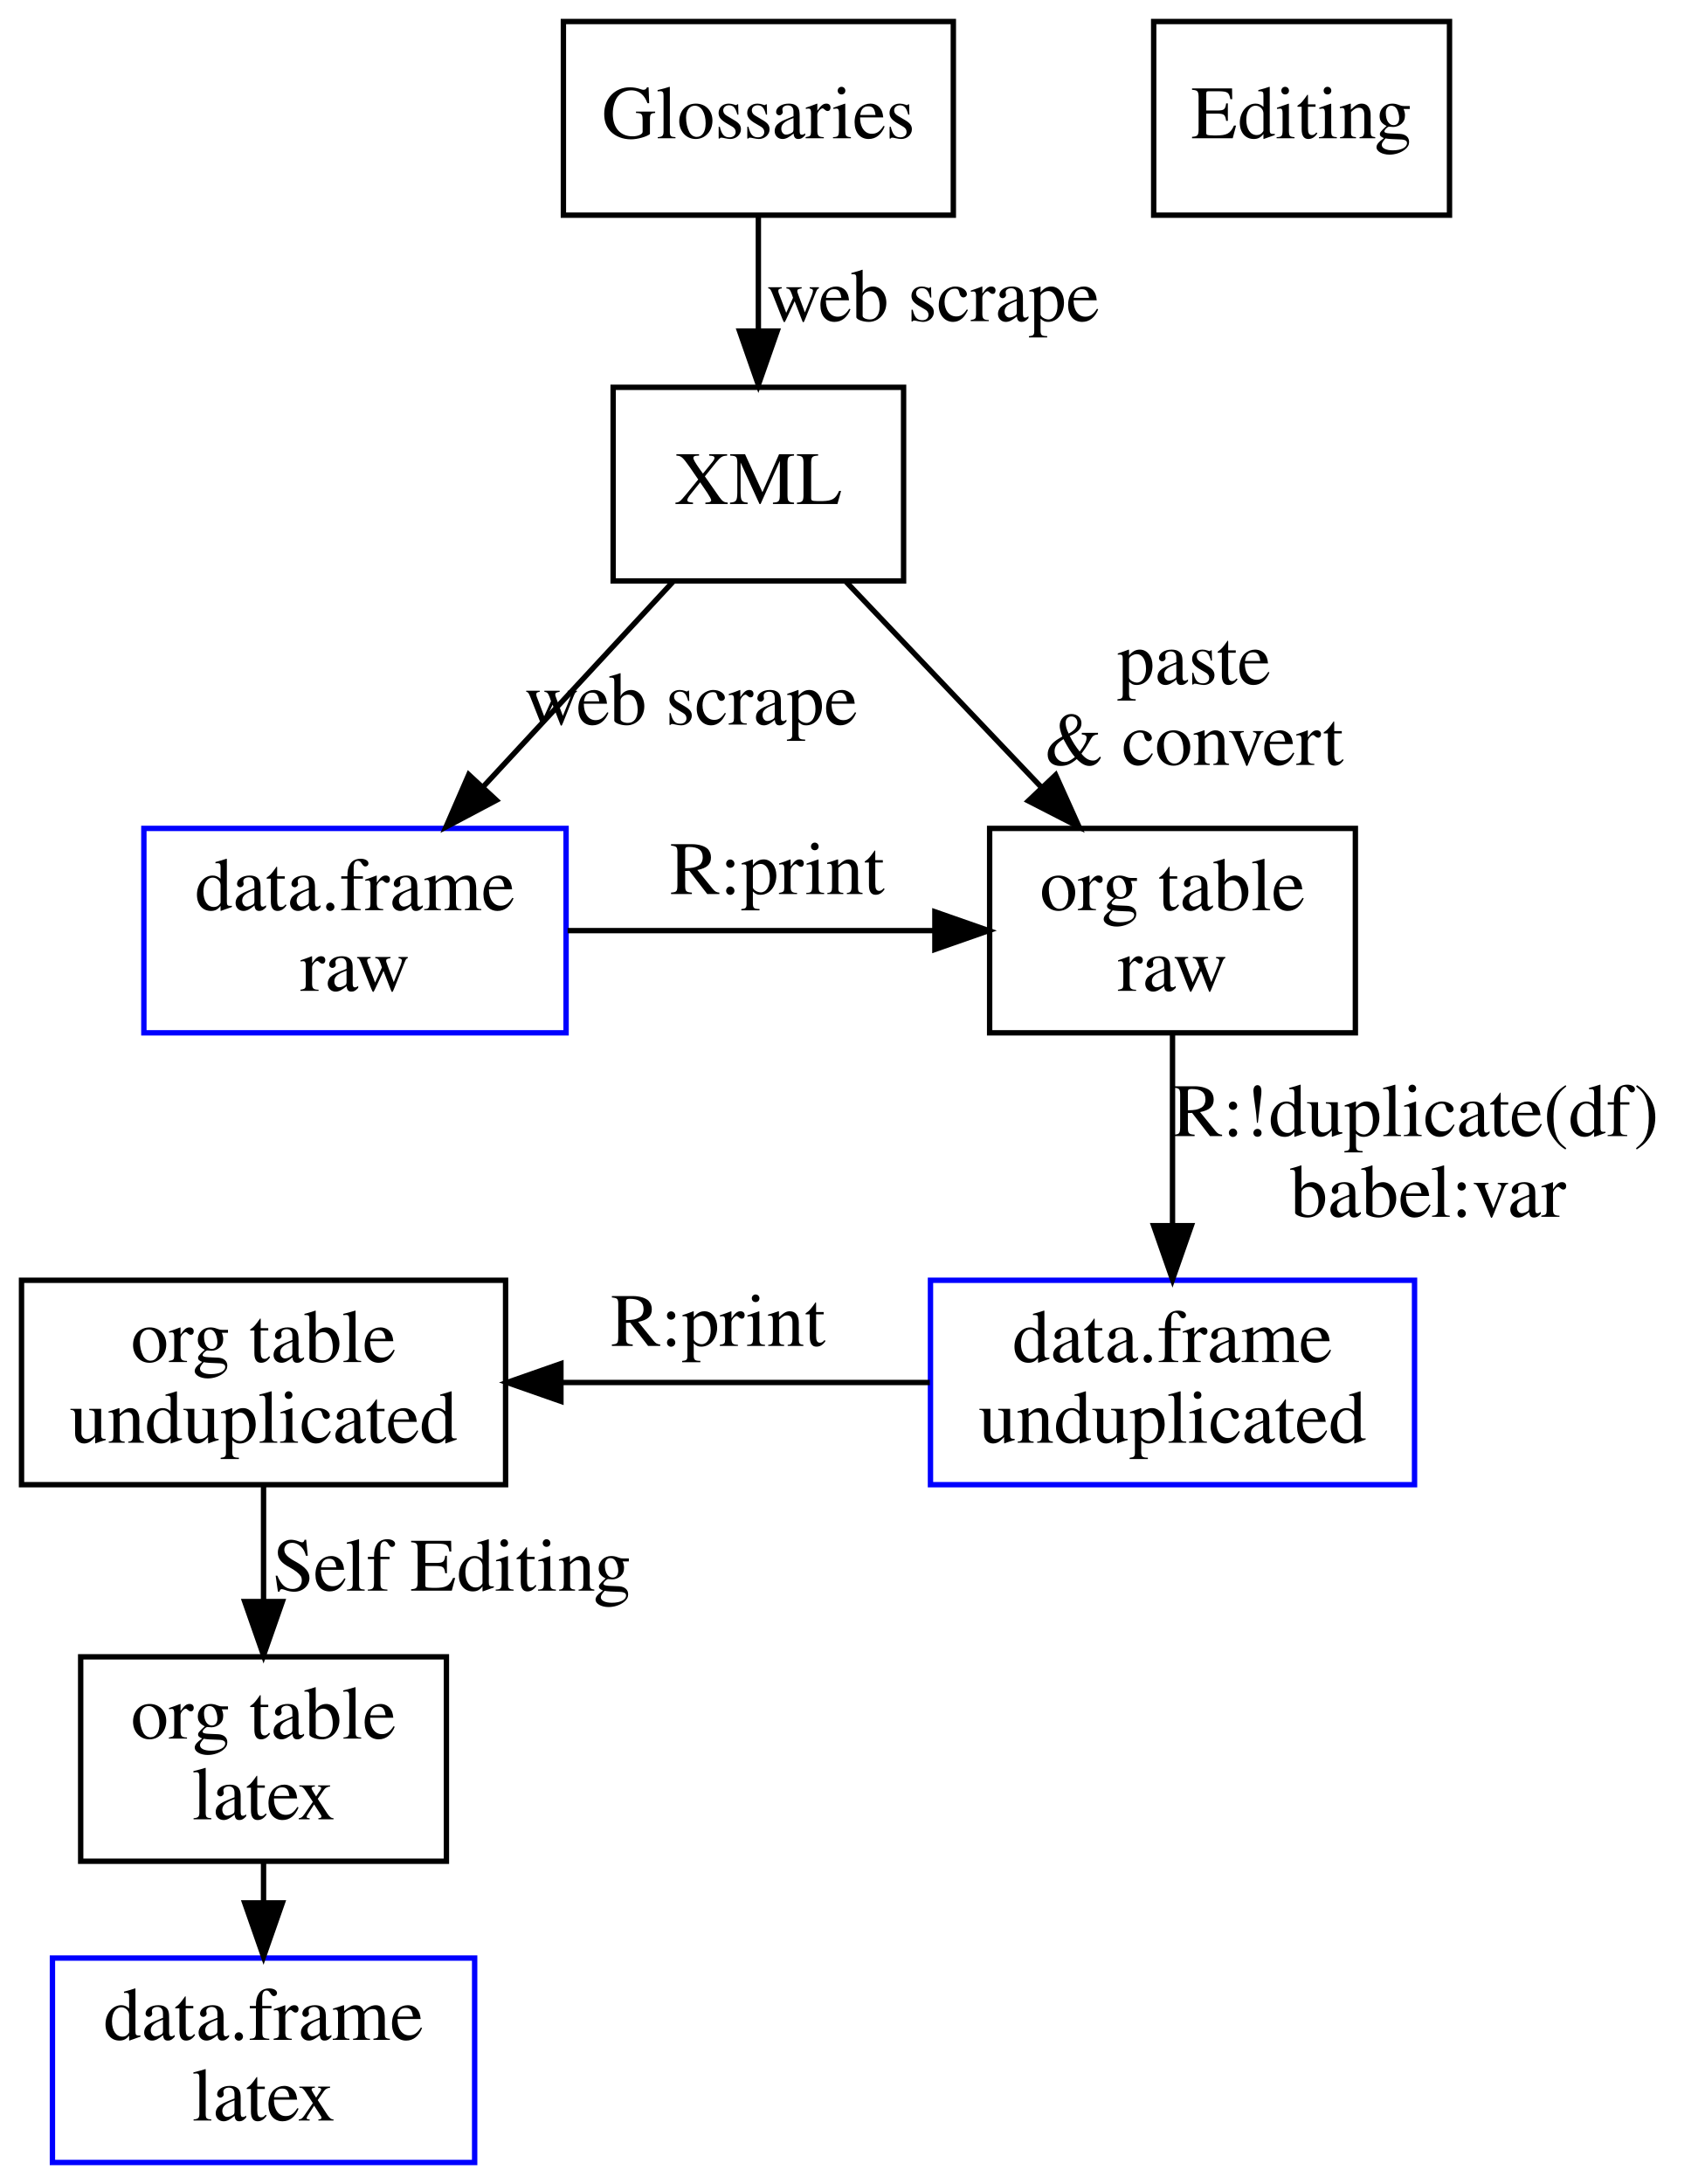
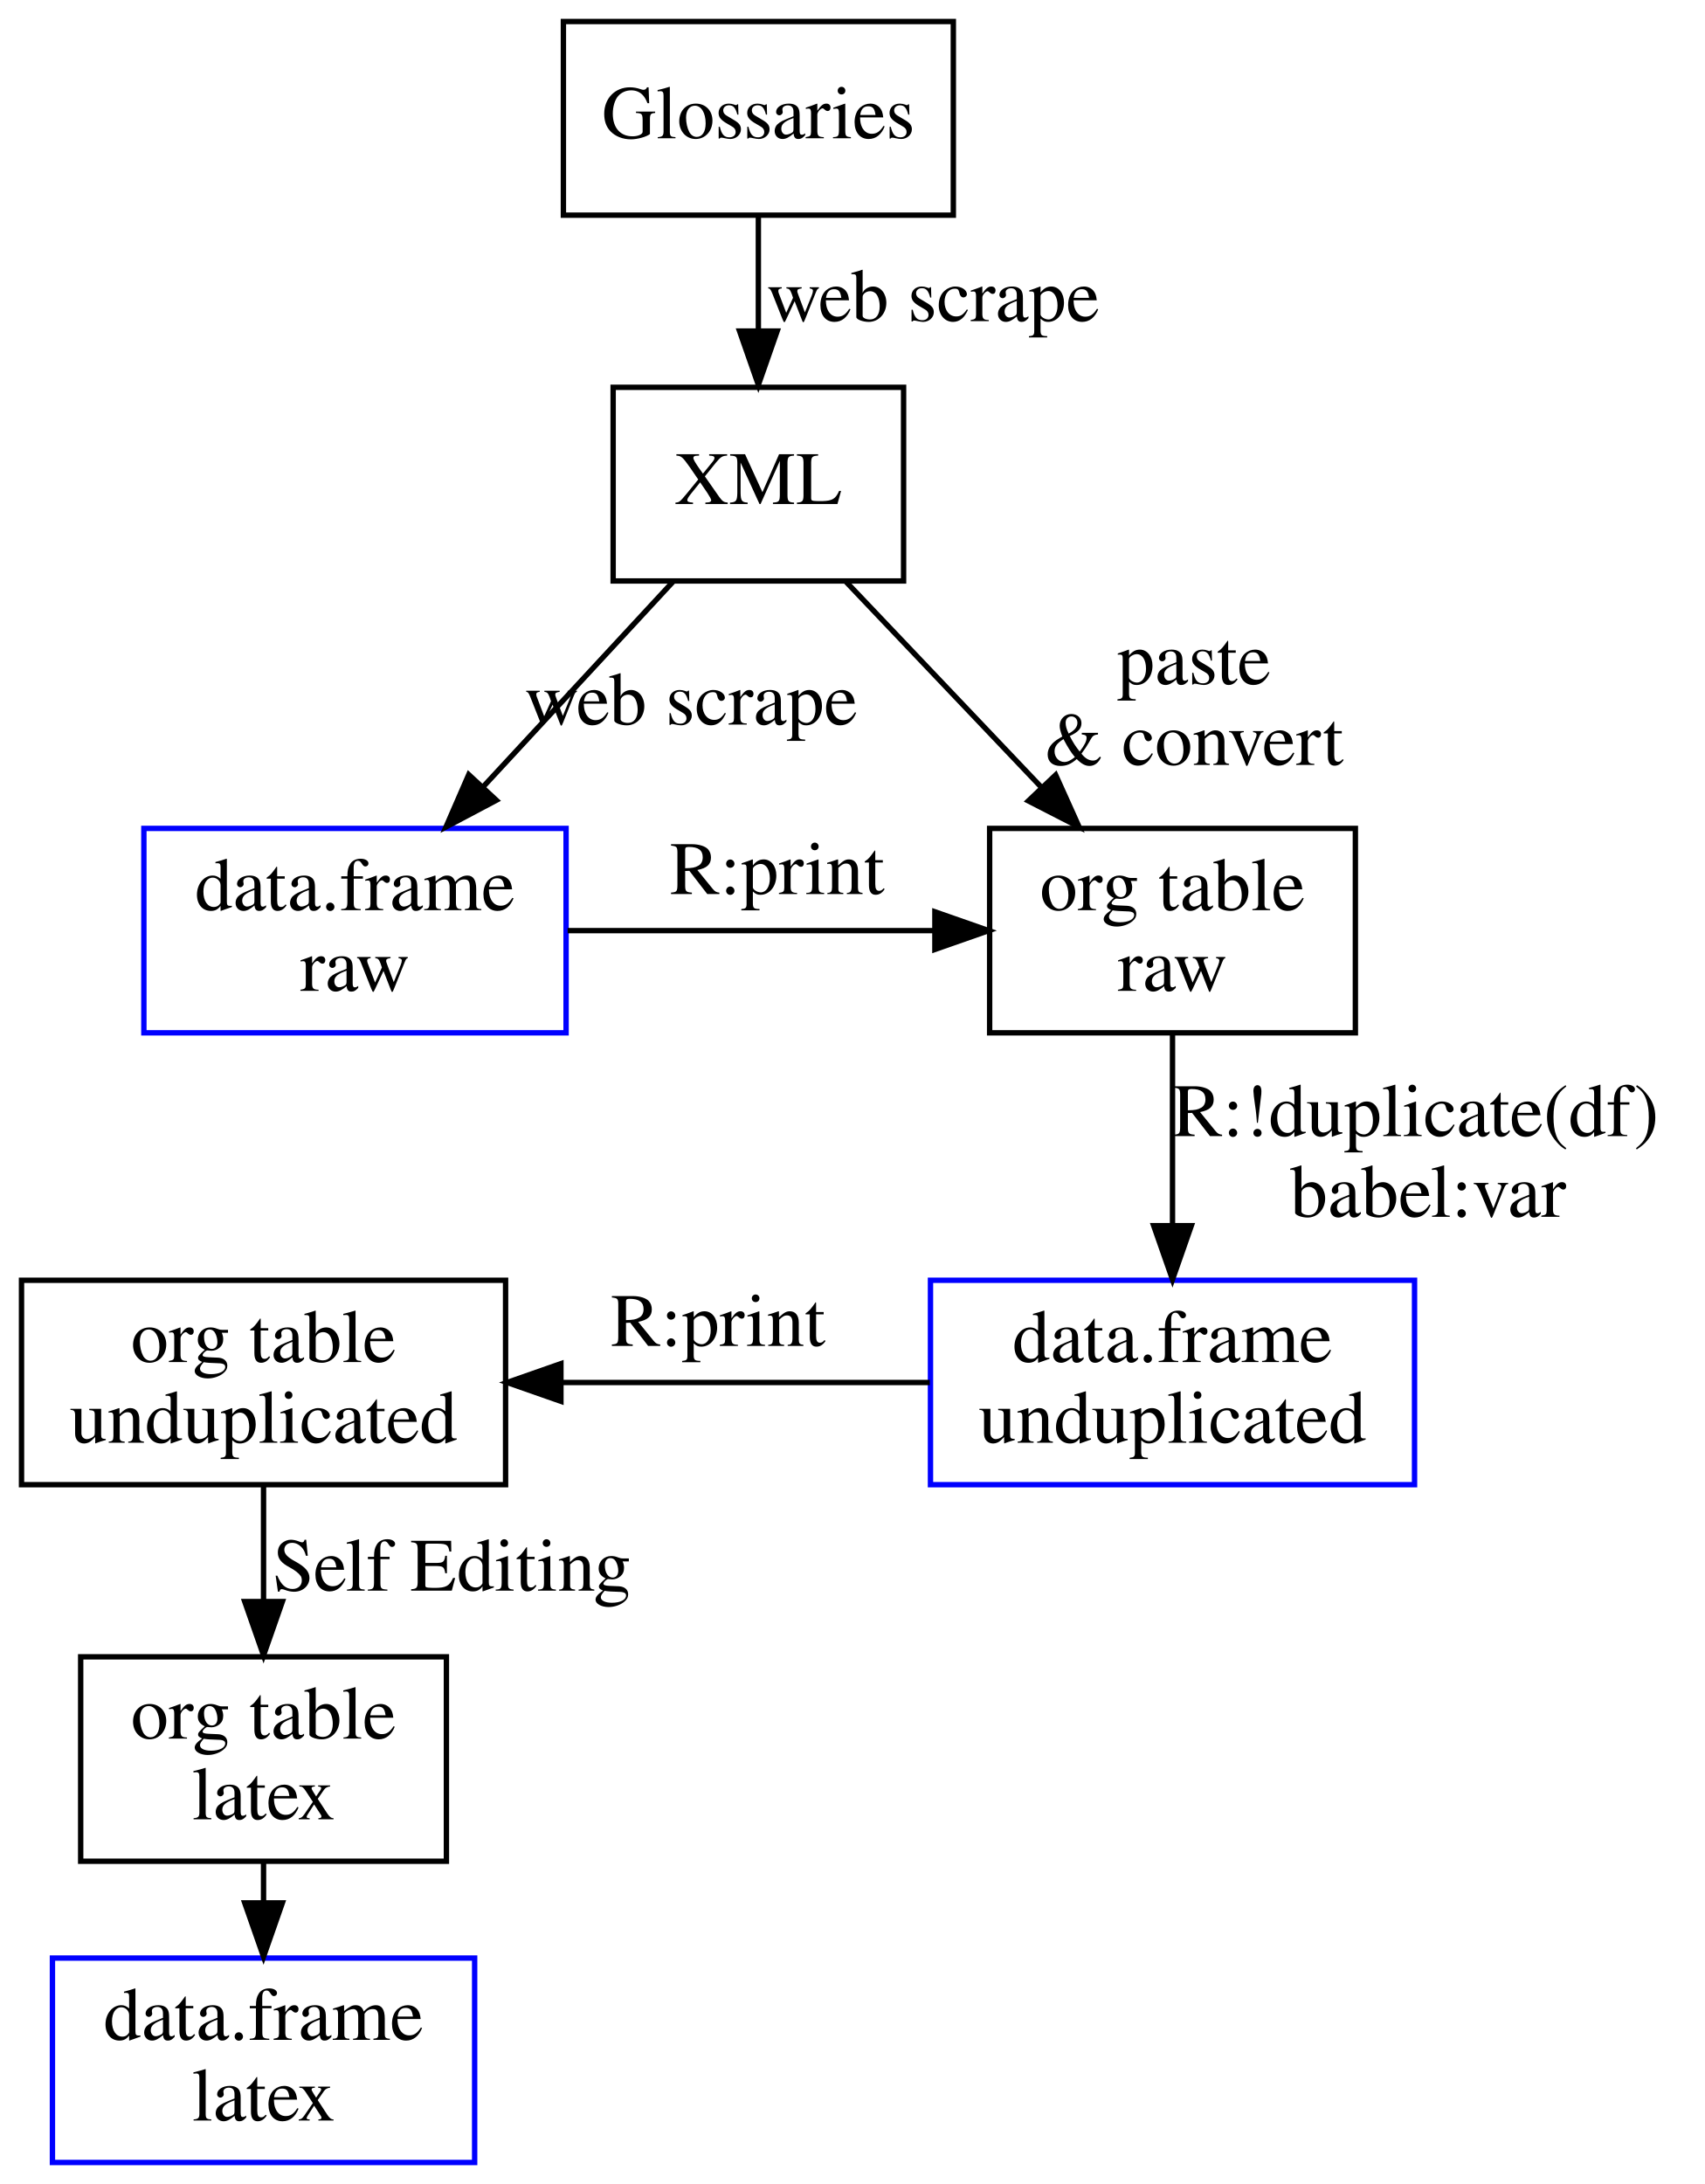
<svg xmlns="http://www.w3.org/2000/svg" width="317pt" height="406pt" viewBox="0.00 0.00 317.00 406.00">
  <g id="graph0" class="graph" transform="scale(1 1) rotate(0) translate(4 402)">
    <polygon fill="white" stroke="none" points="-4,4 -4,-402 313,-402 313,4 -4,4" />
    <g id="node1" class="node">
      <polygon fill="none" stroke="black" points="173.25,-398 100.75,-398 100.75,-362 173.25,-362 173.25,-398" />
      <text text-anchor="middle" x="137" y="-376.3" font-family="Times,serif" font-size="14.00">Glossaries</text>
    </g>
    <g id="node2" class="node">
      <polygon fill="none" stroke="black" points="164,-330 110,-330 110,-294 164,-294 164,-330" />
      <text text-anchor="middle" x="137" y="-308.3" font-family="Times,serif" font-size="14.00">XML</text>
    </g>
    <g id="edge1" class="edge">
      <path fill="none" stroke="black" d="M137,-361.659C137,-355.193 137,-347.682 137,-340.525" />
      <polygon fill="black" stroke="black" points="140.5,-340.454 137,-330.454 133.5,-340.454 140.5,-340.454" />
      <text text-anchor="middle" x="169.5" y="-342.3" font-family="Times,serif" font-size="14.00"> web scrape</text>
    </g>
    <g id="node3" class="node">
      <polygon fill="none" stroke="blue" points="101.25,-248 22.75,-248 22.75,-210 101.25,-210 101.25,-248" />
      <text text-anchor="middle" x="62" y="-232.8" font-family="Times,serif" font-size="14.00">data.frame </text>
      <text text-anchor="middle" x="62" y="-217.8" font-family="Times,serif" font-size="14.00"> raw</text>
    </g>
    <g id="edge2" class="edge">
      <path fill="none" stroke="black" d="M121.094,-293.822C110.839,-282.746 97.315,-268.14 85.793,-255.697" />
      <polygon fill="black" stroke="black" points="88.287,-253.239 78.925,-248.279 83.151,-257.995 88.287,-253.239" />
      <text text-anchor="middle" x="124.5" y="-267.3" font-family="Times,serif" font-size="14.00"> web scrape</text>
    </g>
    <g id="node6" class="node">
      <polygon fill="none" stroke="black" points="248,-248 180,-248 180,-210 248,-210 248,-248" />
      <text text-anchor="middle" x="214" y="-232.8" font-family="Times,serif" font-size="14.00">org table </text>
      <text text-anchor="middle" x="214" y="-217.8" font-family="Times,serif" font-size="14.00"> raw </text>
    </g>
    <g id="edge3" class="edge">
      <path fill="none" stroke="black" d="M153.33,-293.822C163.858,-282.746 177.743,-268.14 189.572,-255.697" />
      <polygon fill="black" stroke="black" points="192.271,-257.938 196.624,-248.279 187.197,-253.115 192.271,-257.938" />
      <text text-anchor="middle" x="218" y="-274.8" font-family="Times,serif" font-size="14.00"> paste </text>
      <text text-anchor="middle" x="218" y="-259.8" font-family="Times,serif" font-size="14.00">&amp; convert</text>
    </g>
    <g id="edge4" class="edge">
      <path fill="none" stroke="black" d="M101.539,-229C122.403,-229 148.071,-229 169.615,-229" />
      <polygon fill="black" stroke="black" points="169.82,-232.5 179.82,-229 169.82,-225.5 169.82,-232.5" />
      <text text-anchor="middle" x="140.5" y="-235.8" font-family="Times,serif" font-size="14.00"> R:print</text>
    </g>
    <g id="node4" class="node">
      <polygon fill="none" stroke="blue" points="259,-164 169,-164 169,-126 259,-126 259,-164" />
      <text text-anchor="middle" x="214" y="-148.8" font-family="Times,serif" font-size="14.00">data.frame </text>
      <text text-anchor="middle" x="214" y="-133.8" font-family="Times,serif" font-size="14.00"> unduplicated</text>
    </g>
    <g id="node5" class="node">
      <polygon fill="none" stroke="blue" points="84.25,-38 5.75,-38 5.75,-0 84.25,-0 84.25,-38" />
      <text text-anchor="middle" x="45" y="-22.8" font-family="Times,serif" font-size="14.00">data.frame </text>
      <text text-anchor="middle" x="45" y="-7.8" font-family="Times,serif" font-size="14.00"> latex</text>
    </g>
    <g id="edge5" class="edge">
      <path fill="none" stroke="black" d="M214,-209.802C214,-199.398 214,-186.122 214,-174.377" />
      <polygon fill="black" stroke="black" points="217.5,-174.148 214,-164.148 210.5,-174.148 217.5,-174.148" />
      <text text-anchor="start" x="214" y="-190.8" font-family="Times,serif" font-size="14.00"> R:!duplicate(df) </text>
      <text text-anchor="middle" x="261.5" y="-175.8" font-family="Times,serif" font-size="14.00"> babel:var</text>
    </g>
    <g id="node7" class="node">
      <polygon fill="none" stroke="black" points="90,-164 0,-164 0,-126 90,-126 90,-164" />
      <text text-anchor="middle" x="45" y="-148.8" font-family="Times,serif" font-size="14.00">org table </text>
      <text text-anchor="middle" x="45" y="-133.8" font-family="Times,serif" font-size="14.00"> unduplicated</text>
    </g>
    <g id="edge6" class="edge">
      <path fill="none" stroke="black" d="M100.559,-145C122.712,-145 147.885,-145 168.879,-145" />
      <polygon fill="black" stroke="black" points="100.289,-141.5 90.289,-145 100.289,-148.5 100.289,-141.5" />
      <text text-anchor="middle" x="129.5" y="-151.8" font-family="Times,serif" font-size="14.00"> R:print</text>
    </g>
    <g id="node8" class="node">
      <polygon fill="none" stroke="black" points="79,-94 11,-94 11,-56 79,-56 79,-94" />
      <text text-anchor="middle" x="45" y="-78.8" font-family="Times,serif" font-size="14.00">org table </text>
      <text text-anchor="middle" x="45" y="-63.8" font-family="Times,serif" font-size="14.00"> latex</text>
    </g>
    <g id="edge7" class="edge">
      <path fill="none" stroke="black" d="M45,-125.777C45,-119.222 45,-111.662 45,-104.444" />
      <polygon fill="black" stroke="black" points="48.5,-104.273 45,-94.273 41.5,-104.273 48.5,-104.273" />
      <text text-anchor="middle" x="80" y="-106.3" font-family="Times,serif" font-size="14.00"> Self Editing</text>
    </g>
    <g id="edge8" class="edge">
      <path fill="none" stroke="black" d="M45,-55.718C45,-53.343 45,-50.867 45,-48.375" />
      <polygon fill="black" stroke="black" points="48.5,-48.263 45,-38.263 41.5,-48.263 48.5,-48.263" />
    </g>
-     <g id="node9" class="node">
-       <polygon fill="none" stroke="black" points="265.5,-398 210.5,-398 210.5,-362 265.5,-362 265.5,-398" />
-       <text text-anchor="middle" x="238" y="-376.3" font-family="Times,serif" font-size="14.00">Editing</text>
-     </g>
  </g>
</svg>
